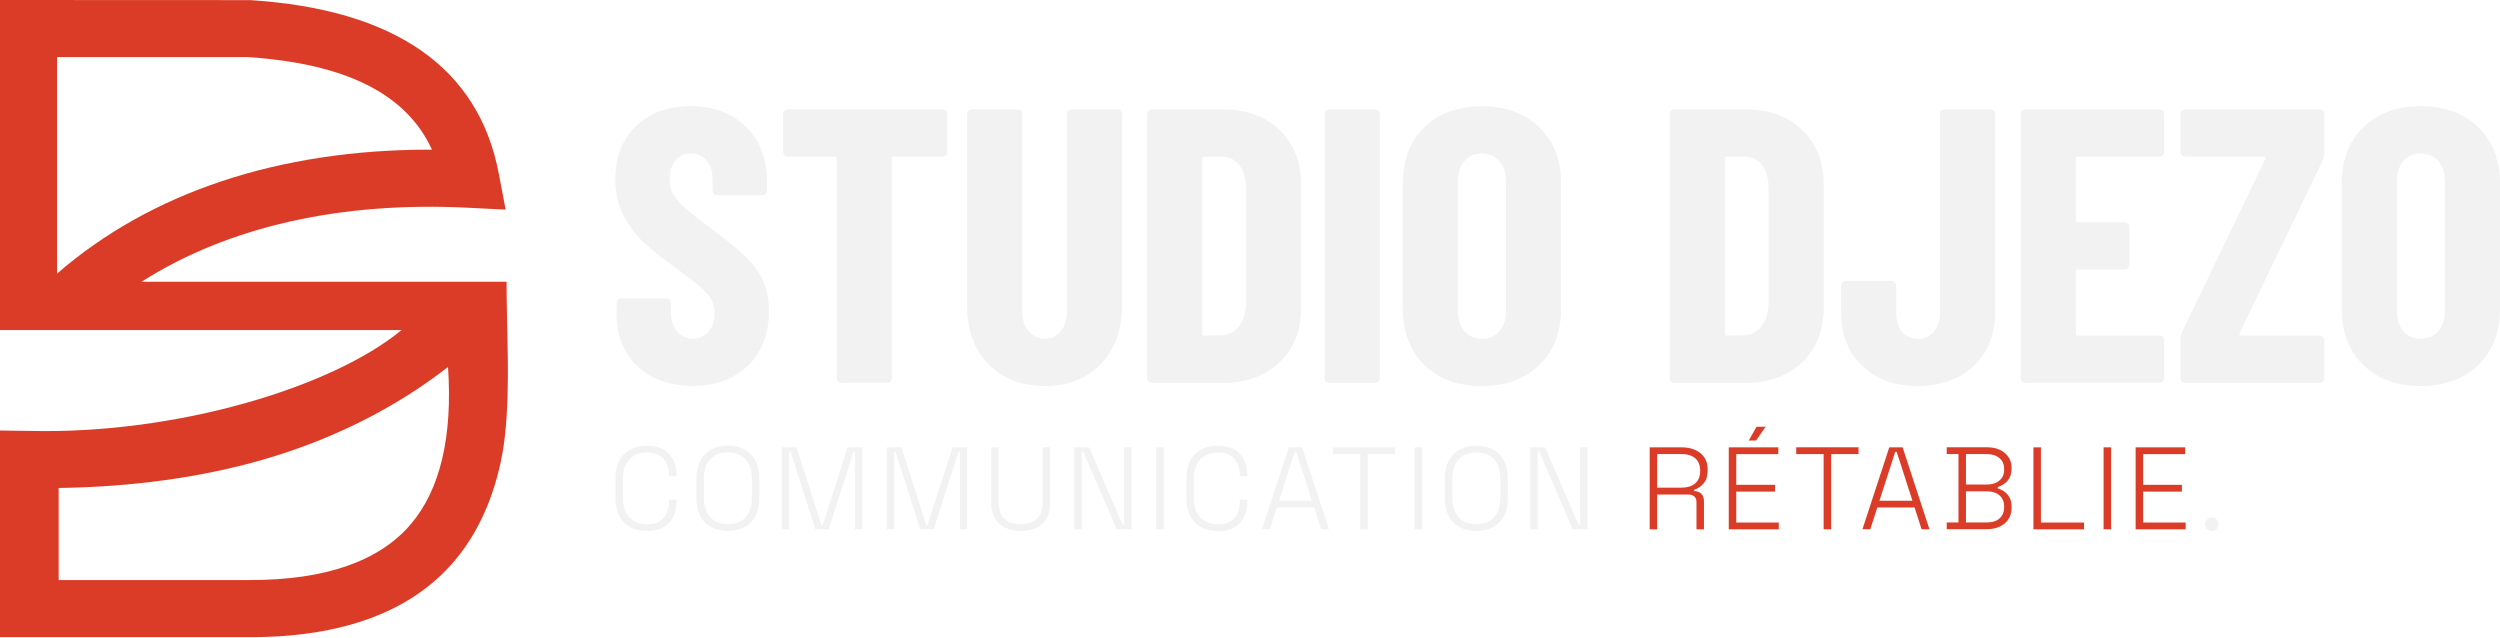
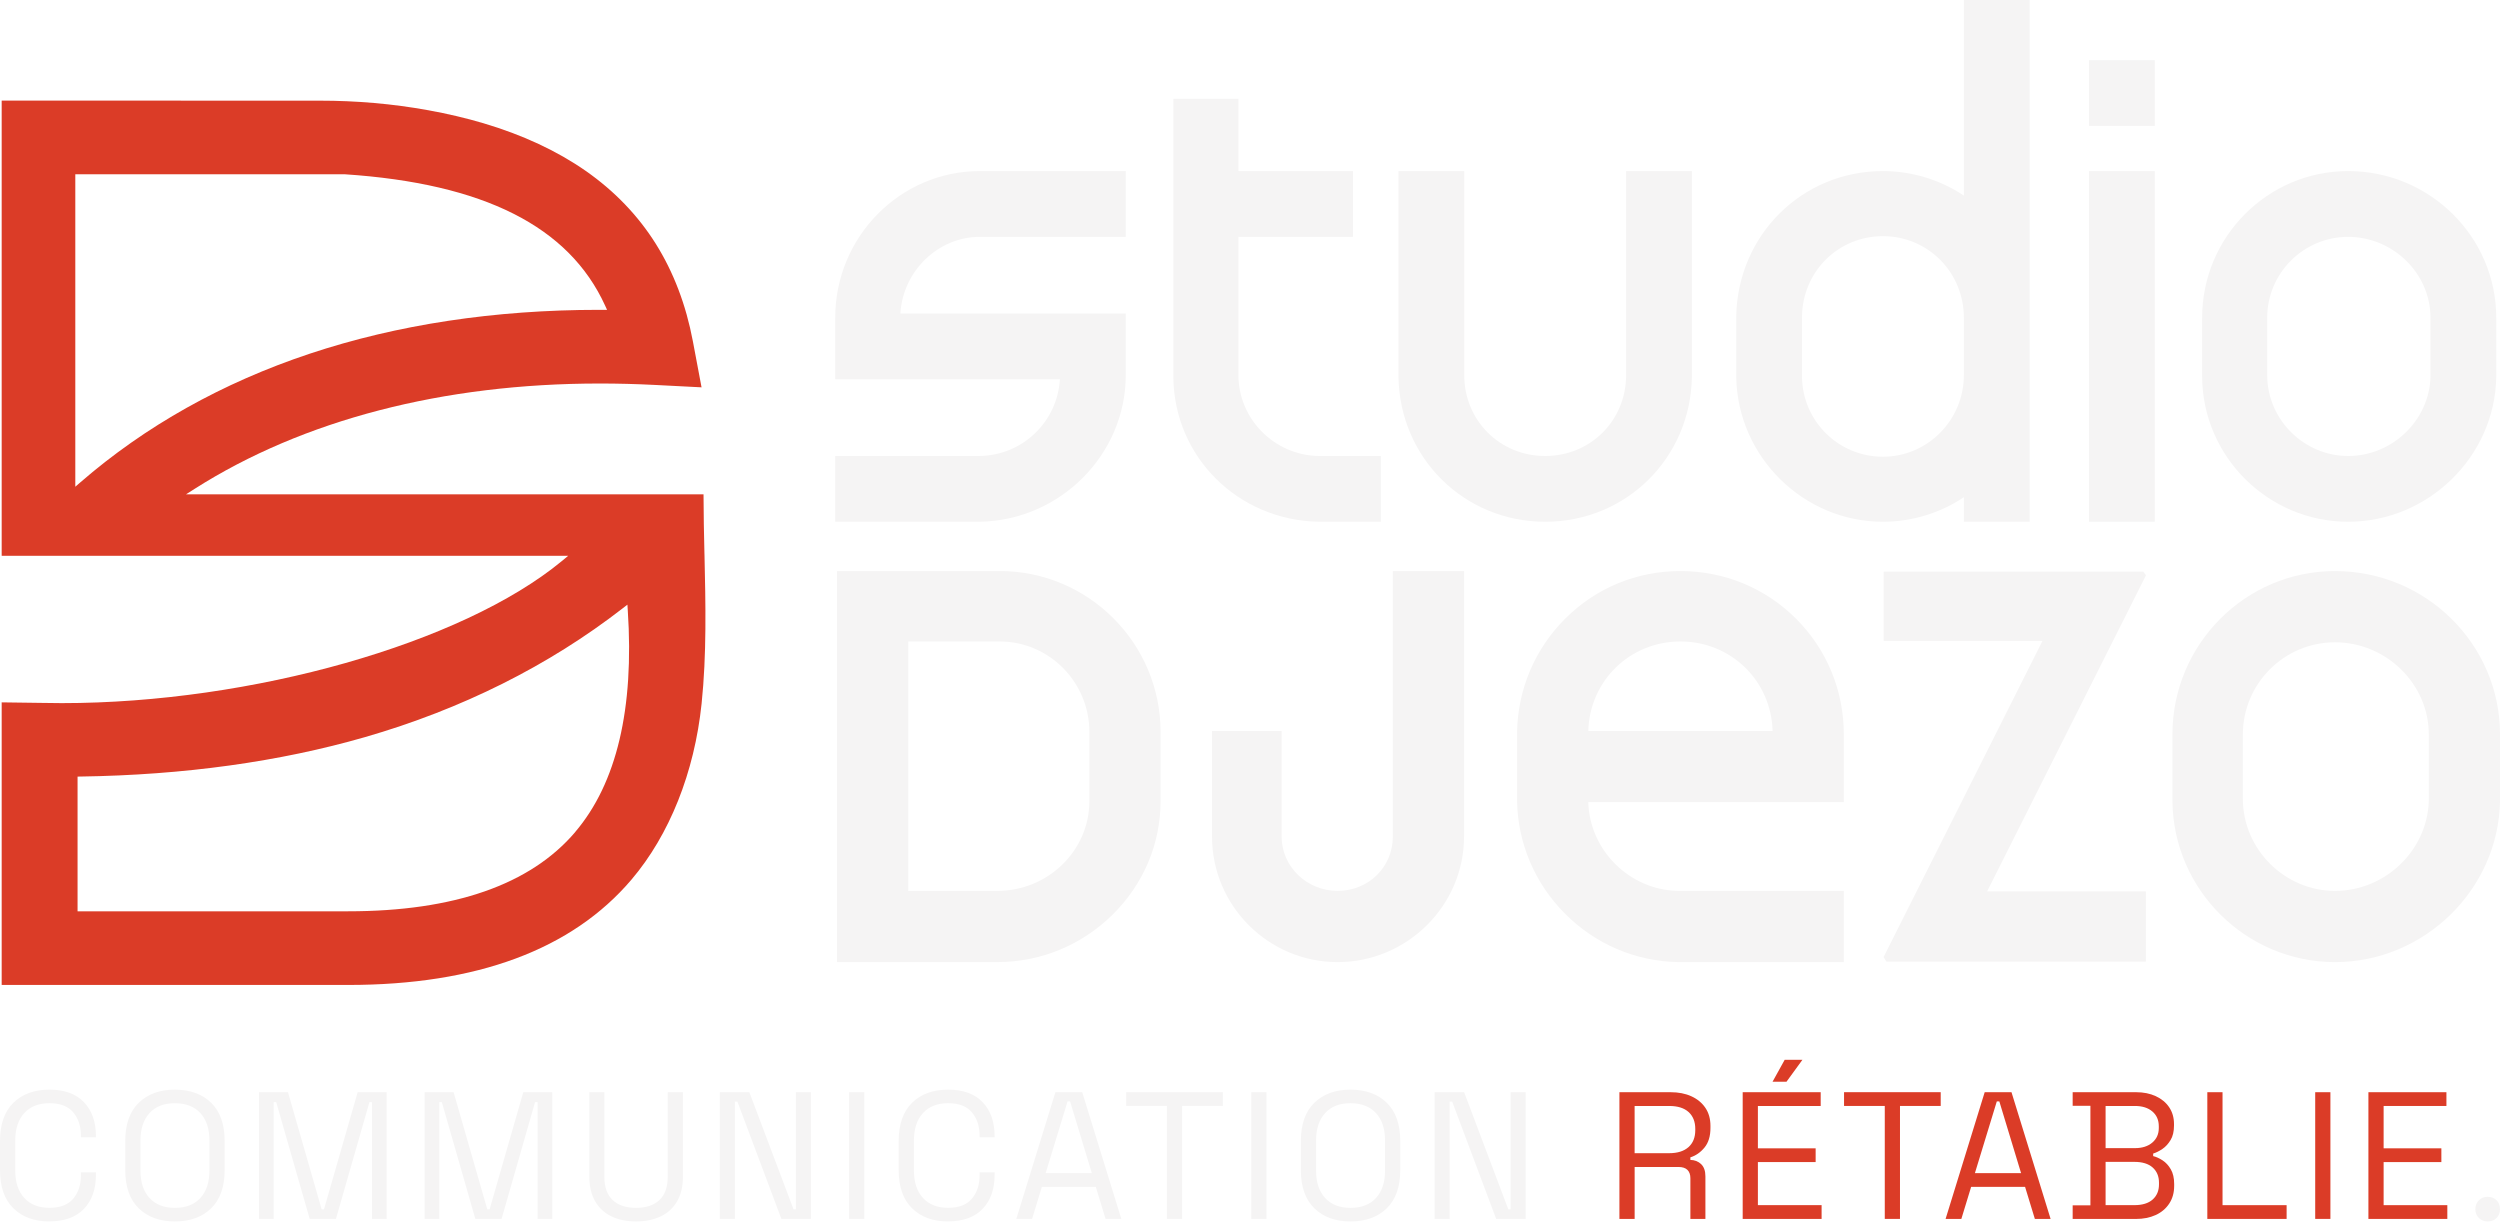
- <svg xmlns="http://www.w3.org/2000/svg" id="Calque_2" data-name="Calque 2" viewBox="0 0 436.86 111.34">
+ <svg xmlns="http://www.w3.org/2000/svg" id="Calque_2" data-name="Calque 2" viewBox="0 0 1073.63 524.55">
  <defs>
    <style>
      .cls-1 {
        fill: #db3c27;
      }

      .cls-2 {
-         fill: #f2f2f2;
-       }
- 
-       .cls-3 {
-         fill: #db3c27;
+         fill: #f5f4f4;
      }
    </style>
  </defs>
  <g id="Calque_1-2" data-name="Calque 1">
    <g>
      <g>
        <g>
-           <path class="cls-2" d="M114.03,65.89c-2-1.05-3.55-2.52-4.64-4.41-1.09-1.89-1.64-4.06-1.64-6.52v-1.98c0-.23.08-.42.24-.58.16-.16.35-.24.58-.24h7.85c.23,0,.42.08.58.24.16.16.24.35.24.58v1.5c0,1.41.36,2.55,1.09,3.41.73.87,1.64,1.3,2.73,1.3s2-.41,2.73-1.23c.73-.82,1.09-1.89,1.09-3.21s-.46-2.54-1.37-3.52c-.91-.98-2.69-2.42-5.33-4.34-2.28-1.64-4.12-3.1-5.53-4.37-1.41-1.27-2.62-2.85-3.62-4.71-1-1.87-1.5-4.03-1.5-6.49,0-3.87,1.21-6.97,3.62-9.29,2.41-2.32,5.6-3.48,9.56-3.48s7.23,1.21,9.66,3.62c2.44,2.41,3.65,5.58,3.65,9.49v1.64c0,.23-.08.42-.24.58-.16.16-.35.24-.58.24h-7.85c-.23,0-.42-.08-.58-.24-.16-.16-.24-.35-.24-.58v-1.84c0-1.41-.35-2.54-1.06-3.38-.71-.84-1.63-1.26-2.77-1.26s-1.98.4-2.66,1.19c-.68.8-1.02,1.9-1.02,3.31s.43,2.57,1.3,3.62c.86,1.05,2.57,2.5,5.12,4.37,2.82,2.1,4.95,3.79,6.39,5.09,1.43,1.3,2.55,2.73,3.35,4.3.8,1.57,1.2,3.45,1.2,5.63,0,4.01-1.23,7.2-3.69,9.56-2.46,2.37-5.69,3.55-9.7,3.55-2.64,0-4.96-.52-6.97-1.57Z" />
-           <path class="cls-2" d="M165.3,19.34c.16.16.24.35.24.58v6.62c0,.23-.08.42-.24.58-.16.16-.35.24-.58.24h-8.54c-.23,0-.34.11-.34.34v38.38c0,.23-.08.42-.24.58-.16.16-.35.24-.58.24h-7.99c-.23,0-.42-.08-.58-.24-.16-.16-.24-.35-.24-.58V27.71c0-.23-.11-.34-.34-.34h-8.2c-.23,0-.42-.08-.58-.24-.16-.16-.24-.35-.24-.58v-6.62c0-.23.08-.42.24-.58.16-.16.35-.24.58-.24h27.04c.23,0,.42.08.58.24Z" />
-           <path class="cls-2" d="M172.7,63.6c-2.48-2.57-3.72-6-3.72-10.28V19.92c0-.23.08-.42.24-.58s.35-.24.58-.24h7.99c.23,0,.42.08.58.24.16.16.24.35.24.58v34.35c0,1.46.36,2.64,1.09,3.55.73.91,1.68,1.37,2.87,1.37s2.13-.45,2.83-1.37c.71-.91,1.06-2.09,1.06-3.55V19.92c0-.23.08-.42.24-.58.16-.16.35-.24.58-.24h7.99c.23,0,.42.08.58.24.16.16.24.35.24.58v33.4c0,4.28-1.24,7.71-3.72,10.28-2.48,2.57-5.75,3.86-9.8,3.86s-7.39-1.29-9.87-3.86Z" />
-           <path class="cls-2" d="M200.7,66.67c-.16-.16-.24-.35-.24-.58V19.92c0-.23.08-.42.24-.58.16-.16.35-.24.58-.24h12.36c4.14,0,7.47,1.21,9.97,3.62,2.5,2.41,3.76,5.62,3.76,9.63v21.31c0,4.01-1.25,7.22-3.76,9.63-2.5,2.41-5.83,3.62-9.97,3.62h-12.36c-.23,0-.42-.08-.58-.24ZM210.43,58.65l3.07-.07c1.23-.04,2.23-.57,3.01-1.57.77-1,1.18-2.32,1.23-3.96v-20.08c0-1.73-.39-3.1-1.16-4.1-.77-1-1.82-1.5-3.14-1.5h-3c-.23,0-.34.11-.34.34v30.6c0,.23.11.34.34.34Z" />
-           <path class="cls-2" d="M231.72,66.67c-.16-.16-.24-.35-.24-.58V19.92c0-.23.08-.42.24-.58.16-.16.35-.24.58-.24h7.99c.23,0,.42.08.58.24.16.16.24.35.24.58v46.17c0,.23-.08.42-.24.58-.16.16-.35.24-.58.24h-7.99c-.23,0-.42-.08-.58-.24Z" />
-           <path class="cls-2" d="M248.89,63.77c-2.5-2.46-3.76-5.74-3.76-9.83v-21.85c0-4.1,1.25-7.38,3.76-9.83,2.5-2.46,5.85-3.69,10.04-3.69s7.55,1.23,10.07,3.69c2.53,2.46,3.79,5.74,3.79,9.83v21.85c0,4.1-1.26,7.38-3.79,9.83-2.53,2.46-5.89,3.69-10.07,3.69s-7.54-1.23-10.04-3.69ZM262,57.86c.77-.89,1.16-2.06,1.16-3.52v-22.67c0-1.46-.39-2.63-1.16-3.52-.77-.89-1.8-1.33-3.07-1.33s-2.29.44-3.04,1.33-1.13,2.06-1.13,3.52v22.67c0,1.46.38,2.63,1.13,3.52.75.89,1.76,1.33,3.04,1.33s2.3-.44,3.07-1.33Z" />
-           <path class="cls-2" d="M292.02,66.67c-.16-.16-.24-.35-.24-.58V19.92c0-.23.08-.42.24-.58.16-.16.35-.24.58-.24h12.36c4.14,0,7.47,1.21,9.97,3.62,2.5,2.41,3.76,5.62,3.76,9.63v21.31c0,4.01-1.25,7.22-3.76,9.63-2.5,2.41-5.83,3.62-9.97,3.62h-12.36c-.23,0-.42-.08-.58-.24ZM301.75,58.65l3.07-.07c1.23-.04,2.23-.57,3.01-1.57.77-1,1.18-2.32,1.23-3.96v-20.08c0-1.73-.39-3.1-1.16-4.1-.77-1-1.82-1.5-3.14-1.5h-3c-.23,0-.34.11-.34.34v30.6c0,.23.11.34.34.34Z" />
-           <path class="cls-2" d="M325.42,63.94c-2.46-2.34-3.69-5.45-3.69-9.32v-4.71c0-.23.08-.42.24-.58.16-.16.35-.24.58-.24h7.99c.23,0,.42.08.58.24.16.16.24.35.24.58v4.85c0,1.32.34,2.39,1.02,3.21.68.82,1.59,1.23,2.73,1.23s2.13-.41,2.83-1.23c.71-.82,1.06-1.89,1.06-3.21V19.92c0-.23.08-.42.24-.58.16-.16.35-.24.58-.24h7.99c.23,0,.42.08.58.24.16.16.24.35.24.58v34.69c0,3.87-1.24,6.98-3.72,9.32-2.48,2.35-5.75,3.52-9.8,3.52s-7.24-1.17-9.7-3.52Z" />
-           <path class="cls-2" d="M377.93,27.13c-.16.16-.35.24-.58.24h-14.27c-.23,0-.34.11-.34.34v10.79c0,.23.11.34.34.34h8.2c.23,0,.42.08.58.24.16.16.24.35.24.58v6.62c0,.23-.08.42-.24.58-.16.16-.35.24-.58.24h-8.2c-.23,0-.34.11-.34.34v10.86c0,.23.11.34.34.34h14.27c.23,0,.42.08.58.24.16.16.24.35.24.58v6.62c0,.23-.08.42-.24.58-.16.16-.35.24-.58.24h-23.43c-.23,0-.42-.08-.58-.24-.16-.16-.24-.35-.24-.58V19.92c0-.23.08-.42.24-.58.16-.16.35-.24.58-.24h23.43c.23,0,.42.08.58.24.16.16.24.35.24.58v6.62c0,.23-.08.42-.24.58Z" />
-           <path class="cls-2" d="M381.27,66.67c-.16-.16-.24-.35-.24-.58v-6.9c0-.36.07-.71.2-1.02l14.62-30.39c.04-.14.04-.24,0-.31-.05-.07-.14-.1-.27-.1h-13.73c-.23,0-.42-.08-.58-.24-.16-.16-.24-.35-.24-.58v-6.62c0-.23.08-.42.24-.58.16-.16.35-.24.58-.24h23.49c.23,0,.42.08.58.24.16.16.24.35.24.58v6.9c0,.32-.07.66-.2,1.02l-14.62,30.39c-.05.14-.05.24,0,.31.04.07.14.1.27.1h13.73c.23,0,.42.08.58.24.16.16.24.35.24.58v6.62c0,.23-.08.42-.24.58-.16.16-.35.24-.58.24h-23.49c-.23,0-.42-.08-.58-.24Z" />
-           <path class="cls-2" d="M412.96,63.77c-2.5-2.46-3.76-5.74-3.76-9.83v-21.85c0-4.1,1.25-7.38,3.76-9.83,2.5-2.46,5.85-3.69,10.04-3.69s7.55,1.23,10.07,3.69c2.53,2.46,3.79,5.74,3.79,9.83v21.85c0,4.1-1.26,7.38-3.79,9.83-2.53,2.46-5.89,3.69-10.07,3.69s-7.54-1.23-10.04-3.69ZM426.07,57.86c.77-.89,1.16-2.06,1.16-3.52v-22.67c0-1.46-.39-2.63-1.16-3.52-.77-.89-1.8-1.33-3.07-1.33s-2.29.44-3.04,1.33-1.13,2.06-1.13,3.52v22.67c0,1.46.38,2.63,1.13,3.52.75.89,1.76,1.33,3.04,1.33s2.3-.44,3.07-1.33Z" />
+           <path class="cls-2" d="M21.22,524.55c-6.48,0-11.63-1.88-15.47-5.64-3.84-3.76-5.75-9.24-5.75-16.44v-12.44c0-7.2,1.92-12.68,5.75-16.44,3.83-3.76,8.99-5.64,15.47-5.64s11.36,1.79,14.81,5.36c3.45,3.58,5.17,8.47,5.17,14.69v.39h-6.45v-.62c0-4.09-1.1-7.45-3.3-10.07-2.2-2.62-5.61-3.93-10.22-3.93s-8.21,1.41-10.8,4.24c-2.59,2.83-3.89,6.78-3.89,11.85v12.75c0,5.08,1.29,9.03,3.89,11.85,2.59,2.83,6.19,4.24,10.8,4.24s8.02-1.31,10.22-3.93c2.2-2.62,3.3-5.97,3.3-10.07v-1.24h6.45v1.01c0,6.22-1.72,11.12-5.17,14.69-3.45,3.58-8.38,5.36-14.81,5.36Z" />
+           <path class="cls-2" d="M75.09,524.55c-6.48,0-11.65-1.88-15.51-5.64-3.86-3.76-5.79-9.24-5.79-16.44v-12.44c0-7.2,1.93-12.68,5.79-16.44,3.86-3.76,9.03-5.64,15.51-5.64s11.73,1.88,15.59,5.64c3.86,3.76,5.79,9.24,5.79,16.44v12.44c0,7.2-1.93,12.68-5.79,16.44-3.86,3.76-9.05,5.64-15.59,5.64ZM75.09,518.72c4.72,0,8.37-1.41,10.96-4.24,2.59-2.82,3.89-6.75,3.89-11.78v-12.9c0-5.03-1.29-8.95-3.89-11.78-2.59-2.82-6.24-4.24-10.96-4.24s-8.29,1.41-10.88,4.24c-2.59,2.83-3.89,6.75-3.89,11.78v12.9c0,5.03,1.29,8.95,3.89,11.78,2.59,2.83,6.22,4.24,10.88,4.24Z" />
+           <path class="cls-2" d="M111.23,523.46v-54.41h12.44l14.46,50.29h1.01l14.46-50.29h12.44v54.41h-6.3v-50.14h-1.09l-14.38,50.14h-11.27l-14.38-50.14h-1.09v50.14h-6.3Z" />
+           <path class="cls-2" d="M182.36,523.46v-54.41h12.44l14.46,50.29h1.01l14.46-50.29h12.44v54.41h-6.3v-50.14h-1.09l-14.38,50.14h-11.27l-14.38-50.14h-1.09v50.14h-6.3Z" />
+           <path class="cls-2" d="M273.15,524.55c-4.04,0-7.57-.73-10.57-2.18-3.01-1.45-5.34-3.61-7-6.49-1.66-2.88-2.49-6.41-2.49-10.61v-36.22h6.45v36.3c0,4.46,1.19,7.8,3.58,10.03,2.38,2.23,5.72,3.34,10.03,3.34s7.64-1.11,10.03-3.34c2.38-2.23,3.58-5.57,3.58-10.03v-36.3h6.53v36.22c0,4.2-.83,7.73-2.49,10.61-1.66,2.88-4,5.04-7.04,6.49-3.03,1.45-6.57,2.18-10.61,2.18Z" />
+           <path class="cls-2" d="M309.14,523.46v-54.41h12.67l18.97,50.29h1.01v-50.29h6.45v54.41h-12.67l-18.89-50.37h-1.09v50.37h-6.45Z" />
+           <path class="cls-2" d="M364.64,523.46v-54.41h6.53v54.41h-6.53Z" />
+           <path class="cls-2" d="M407.16,524.55c-6.48,0-11.63-1.88-15.47-5.64-3.84-3.76-5.75-9.24-5.75-16.44v-12.44c0-7.2,1.92-12.68,5.75-16.44,3.83-3.76,8.99-5.64,15.47-5.64s11.36,1.79,14.81,5.36c3.45,3.58,5.17,8.47,5.17,14.69v.39h-6.45v-.62c0-4.09-1.1-7.45-3.3-10.07-2.2-2.62-5.61-3.93-10.22-3.93s-8.21,1.41-10.8,4.24c-2.59,2.83-3.89,6.78-3.89,11.85v12.75c0,5.08,1.29,9.03,3.89,11.85,2.59,2.83,6.19,4.24,10.8,4.24s8.02-1.31,10.22-3.93c2.2-2.62,3.3-5.97,3.3-10.07v-1.24h6.45v1.01c0,6.22-1.72,11.12-5.17,14.69-3.45,3.58-8.38,5.36-14.81,5.36Z" />
+           <path class="cls-2" d="M436.46,523.46l16.79-54.41h11.51l16.79,54.41h-6.76l-4.2-13.76h-23.16l-4.2,13.76h-6.76ZM449.06,503.79h19.82l-9.33-30.78h-1.09l-9.4,30.78Z" />
+           <path class="cls-2" d="M501.14,523.46v-48.51h-17.49v-5.91h41.51v5.91h-17.49v48.51h-6.53Z" />
+           <path class="cls-2" d="M537.36,523.46v-54.41h6.53v54.41h-6.53Z" />
+           <path class="cls-2" d="M579.96,524.55c-6.48,0-11.65-1.88-15.51-5.64-3.86-3.76-5.79-9.24-5.79-16.44v-12.44c0-7.2,1.93-12.68,5.79-16.44,3.86-3.76,9.03-5.64,15.51-5.64s11.73,1.88,15.59,5.64c3.86,3.76,5.79,9.24,5.79,16.44v12.44c0,7.2-1.93,12.68-5.79,16.44-3.86,3.76-9.05,5.64-15.59,5.64ZM579.96,518.72c4.72,0,8.37-1.41,10.96-4.24,2.59-2.82,3.89-6.75,3.89-11.78v-12.9c0-5.03-1.29-8.95-3.89-11.78-2.59-2.82-6.24-4.24-10.96-4.24s-8.29,1.41-10.88,4.24c-2.59,2.83-3.89,6.75-3.89,11.78v12.9c0,5.03,1.29,8.95,3.89,11.78,2.59,2.83,6.22,4.24,10.88,4.24Z" />
+           <path class="cls-2" d="M616.1,523.46v-54.41h12.67l18.97,50.29h1.01v-50.29h6.45v54.41h-12.67l-18.89-50.37h-1.09v50.37h-6.45Z" />
        </g>
        <g>
-           <path class="cls-2" d="M113.07,92.78c-1.68,0-3.02-.49-4.02-1.48-1-.99-1.5-2.44-1.5-4.35v-3.23c0-1.91.5-3.36,1.5-4.35,1-.99,2.34-1.48,4.02-1.48s2.94.47,3.82,1.4,1.32,2.21,1.32,3.82v.1h-1.31v-.14c0-1.17-.31-2.13-.93-2.87-.62-.74-1.59-1.12-2.89-1.12s-2.36.4-3.1,1.21c-.74.81-1.12,1.94-1.12,3.4v3.31c0,1.46.37,2.59,1.12,3.4.74.81,1.78,1.21,3.1,1.21s2.27-.37,2.89-1.12c.62-.74.93-1.7.93-2.87v-.31h1.31v.27c0,1.61-.44,2.88-1.32,3.82s-2.15,1.4-3.82,1.4Z" />
-           <path class="cls-2" d="M127.19,92.78c-1.68,0-3.02-.49-4.01-1.48-1-.99-1.49-2.44-1.49-4.35v-3.23c0-1.91.5-3.36,1.49-4.35,1-.99,2.33-1.48,4.01-1.48s3.02.49,4.01,1.48c1,.99,1.49,2.44,1.49,4.35v3.23c0,1.91-.5,3.36-1.49,4.35-1,.99-2.33,1.48-4.01,1.48ZM127.19,91.59c1.34,0,2.37-.4,3.1-1.21.73-.8,1.1-1.94,1.1-3.4v-3.31c0-1.46-.37-2.59-1.1-3.4-.73-.8-1.76-1.21-3.1-1.21s-2.35.4-3.09,1.21c-.74.81-1.11,1.94-1.11,3.4v3.31c0,1.46.37,2.59,1.11,3.4.74.81,1.77,1.21,3.09,1.21Z" />
-           <path class="cls-2" d="M136.63,92.49v-14.32h2.56l4.34,13.55h.25l4.34-13.55h2.56v14.32h-1.27v-13.55h-.25l-4.34,13.55h-2.33l-4.34-13.55h-.25v13.55h-1.27Z" />
-           <path class="cls-2" d="M154.96,92.49v-14.32h2.56l4.34,13.55h.25l4.34-13.55h2.56v14.32h-1.27v-13.55h-.25l-4.34,13.55h-2.33l-4.34-13.55h-.25v13.55h-1.27Z" />
-           <path class="cls-2" d="M178.36,92.78c-1.02,0-1.92-.18-2.69-.54-.77-.36-1.37-.91-1.81-1.65-.44-.74-.65-1.66-.65-2.78v-9.64h1.31v9.64c0,1.28.34,2.23,1.01,2.86.68.62,1.62.93,2.83.93s2.16-.31,2.83-.93c.68-.62,1.01-1.57,1.01-2.86v-9.64h1.31v9.64c0,1.12-.21,2.05-.64,2.78-.43.74-1.03,1.29-1.81,1.65-.78.36-1.68.54-2.7.54Z" />
-           <path class="cls-2" d="M187.73,92.49v-14.32h2.6l5.85,13.55h.25v-13.55h1.31v14.32h-2.6l-5.85-13.57h-.25v13.57h-1.31Z" />
-           <path class="cls-2" d="M202.04,92.49v-14.32h1.31v14.32h-1.31Z" />
-           <path class="cls-2" d="M212.83,92.78c-1.68,0-3.02-.49-4.02-1.48-1-.99-1.5-2.44-1.5-4.35v-3.23c0-1.91.5-3.36,1.5-4.35,1-.99,2.34-1.48,4.02-1.48s2.94.47,3.82,1.4,1.32,2.21,1.32,3.82v.1h-1.31v-.14c0-1.17-.31-2.13-.93-2.87-.62-.74-1.59-1.12-2.89-1.12s-2.36.4-3.1,1.21c-.74.81-1.12,1.94-1.12,3.4v3.31c0,1.46.37,2.59,1.12,3.4.74.81,1.78,1.21,3.1,1.21s2.27-.37,2.89-1.12c.62-.74.93-1.7.93-2.87v-.31h1.31v.27c0,1.61-.44,2.88-1.32,3.82s-2.15,1.4-3.82,1.4Z" />
-           <path class="cls-2" d="M220.52,92.49l4.69-14.32h2.33l4.69,14.32h-1.37l-1.23-3.81h-6.51l-1.23,3.81h-1.37ZM223.49,87.5h5.77l-2.76-8.55h-.25l-2.76,8.55Z" />
-           <path class="cls-2" d="M237.7,92.49v-13.14h-4.79v-1.19h10.89v1.19h-4.79v13.14h-1.31Z" />
-           <path class="cls-2" d="M247.2,92.49v-14.32h1.31v14.32h-1.31Z" />
-           <path class="cls-2" d="M257.98,92.78c-1.68,0-3.02-.49-4.01-1.48-1-.99-1.49-2.44-1.49-4.35v-3.23c0-1.91.5-3.36,1.49-4.35,1-.99,2.33-1.48,4.01-1.48s3.02.49,4.01,1.48c1,.99,1.49,2.44,1.49,4.35v3.23c0,1.91-.5,3.36-1.49,4.35-1,.99-2.33,1.48-4.01,1.48ZM257.98,91.59c1.34,0,2.37-.4,3.1-1.21.73-.8,1.1-1.94,1.1-3.4v-3.31c0-1.46-.37-2.59-1.1-3.4-.73-.8-1.76-1.21-3.1-1.21s-2.35.4-3.09,1.21c-.74.81-1.11,1.94-1.11,3.4v3.31c0,1.46.37,2.59,1.11,3.4.74.81,1.77,1.21,3.09,1.21Z" />
-           <path class="cls-2" d="M267.41,92.49v-14.32h2.6l5.85,13.55h.25v-13.55h1.31v14.32h-2.6l-5.85-13.57h-.25v13.57h-1.31Z" />
-           <path class="cls-3" d="M288.27,92.49v-14.32h5.61c.89,0,1.67.15,2.34.45.67.3,1.21.73,1.6,1.3.39.57.58,1.25.58,2.06v.21c0,.97-.23,1.73-.7,2.28s-1.01.92-1.64,1.09v.25c.48.01.88.16,1.21.45.33.29.49.74.49,1.37v4.87h-1.31v-4.73c0-.44-.12-.77-.36-1-.24-.23-.6-.35-1.07-.35h-5.44v6.08h-1.31ZM289.58,85.22h4.17c1.06,0,1.89-.25,2.47-.75.58-.5.87-1.21.87-2.14v-.1c0-.93-.28-1.64-.85-2.14-.57-.5-1.39-.75-2.49-.75h-4.17v5.87Z" />
-           <path class="cls-3" d="M302.09,92.49v-14.32h8.66v1.19h-7.35v5.36h6.77v1.19h-6.77v5.4h7.43v1.19h-8.74ZM305.59,76.98l1.35-2.41h1.6l-1.68,2.41h-1.27Z" />
-           <path class="cls-3" d="M318.67,92.49v-13.14h-4.79v-1.19h10.89v1.19h-4.79v13.14h-1.31Z" />
-           <path class="cls-3" d="M325.45,92.49l4.69-14.32h2.33l4.69,14.32h-1.37l-1.23-3.81h-6.51l-1.23,3.81h-1.37ZM328.42,87.5h5.77l-2.76-8.55h-.25l-2.76,8.55Z" />
-           <path class="cls-3" d="M340.18,92.49v-1.19h2.05v-11.95h-2.05v-1.19h7.1c.82,0,1.55.15,2.19.45s1.14.72,1.5,1.26.54,1.16.54,1.87v.16c0,.67-.13,1.22-.39,1.66-.26.44-.57.78-.94,1.02-.37.25-.73.42-1.08.53v.25c.35.08.72.25,1.09.5s.69.6.94,1.03.38.99.38,1.66v.2c0,.78-.19,1.45-.56,2-.38.56-.89.99-1.53,1.28-.65.29-1.38.44-2.2.44h-7.04ZM343.54,84.67h3.64c.94,0,1.68-.24,2.22-.71.54-.47.81-1.09.81-1.85v-.2c0-.76-.27-1.38-.81-1.85-.54-.47-1.28-.71-2.22-.71h-3.64v5.32ZM343.54,91.3h3.56c1.02,0,1.8-.24,2.32-.72.53-.48.79-1.12.79-1.92v-.16c0-.8-.26-1.45-.79-1.92-.52-.48-1.3-.72-2.32-.72h-3.56v5.44Z" />
-           <path class="cls-3" d="M355.33,92.49v-14.32h1.31v13.14h7.53v1.19h-8.84Z" />
-           <path class="cls-3" d="M367.59,92.49v-14.32h1.31v14.32h-1.31Z" />
-           <path class="cls-3" d="M373.19,92.49v-14.32h8.66v1.19h-7.35v5.36h6.77v1.19h-6.77v5.4h7.43v1.19h-8.74Z" />
-           <path class="cls-2" d="M386.5,92.78c-.34,0-.62-.11-.84-.33-.22-.22-.33-.5-.33-.84s.11-.62.33-.84.5-.33.84-.33.62.11.84.33c.22.22.33.5.33.84s-.11.62-.33.84-.5.33-.84.33Z" />
+           <path class="cls-1" d="M695.46,523.46v-54.41h22c3.37,0,6.33.58,8.9,1.75,2.57,1.17,4.57,2.83,6.02,4.97,1.45,2.15,2.18,4.73,2.18,7.73v.86c0,3.58-.86,6.4-2.57,8.47-1.71,2.07-3.73,3.47-6.06,4.2v1.09c1.87.05,3.41.66,4.63,1.83,1.22,1.17,1.83,2.91,1.83,5.25v18.27h-6.45v-17.49c0-1.55-.43-2.75-1.28-3.58-.85-.83-2.14-1.24-3.85-1.24h-18.81v22.31h-6.53ZM701.99,495.24h14.85c3.58,0,6.33-.87,8.28-2.6,1.94-1.73,2.92-4.16,2.92-7.27v-.54c0-3.11-.96-5.53-2.88-7.27-1.92-1.74-4.69-2.6-8.32-2.6h-14.85v20.29Z" />
+           <path class="cls-1" d="M748.4,523.46v-54.41h33.5v5.91h-26.97v18.19h24.8v5.91h-24.8v18.5h27.36v5.91h-33.89ZM761.23,464.54l5.21-9.41h7.62l-6.84,9.41h-5.98Z" />
+           <path class="cls-1" d="M809.42,523.46v-48.51h-17.49v-5.91h41.51v5.91h-17.49v48.51h-6.53Z" />
+           <path class="cls-1" d="M835.54,523.46l16.79-54.41h11.51l16.79,54.41h-6.76l-4.2-13.76h-23.16l-4.2,13.76h-6.76ZM848.13,503.79h19.82l-9.33-30.78h-1.09l-9.4,30.78Z" />
+           <path class="cls-1" d="M890.11,523.46v-5.83h7.62v-42.75h-7.62v-5.83h27.28c3.16,0,5.97.57,8.43,1.71,2.46,1.14,4.38,2.73,5.75,4.78,1.37,2.05,2.06,4.44,2.06,7.19v.62c0,2.54-.49,4.63-1.48,6.26-.99,1.63-2.15,2.9-3.5,3.81-1.35.91-2.67,1.57-3.97,1.98v1.09c1.29.31,2.64.92,4.04,1.83,1.4.91,2.58,2.19,3.54,3.85.96,1.66,1.44,3.76,1.44,6.3v.78c0,2.95-.71,5.51-2.14,7.66-1.42,2.15-3.37,3.78-5.83,4.9-2.46,1.11-5.27,1.67-8.43,1.67h-27.21ZM904.25,493.07h12.59c3.11,0,5.6-.79,7.46-2.37,1.86-1.58,2.8-3.67,2.8-6.26v-.78c0-2.64-.92-4.75-2.76-6.33-1.84-1.58-4.34-2.37-7.5-2.37h-12.59v18.11ZM904.25,517.55h12.36c3.42,0,6.04-.8,7.85-2.41,1.81-1.6,2.72-3.78,2.72-6.53v-.7c0-2.75-.91-4.92-2.72-6.53-1.81-1.61-4.43-2.41-7.85-2.41h-12.36v18.58Z" />
+           <path class="cls-1" d="M947.94,523.46v-54.41h6.53v48.51h27.52v5.91h-34.05Z" />
+           <path class="cls-1" d="M994.27,523.46v-54.41h6.53v54.41h-6.53Z" />
+           <path class="cls-1" d="M1017.12,523.46v-54.41h33.5v5.91h-26.97v18.19h24.8v5.91h-24.8v18.5h27.36v5.91h-33.89Z" />
        </g>
+         <path class="cls-2" d="M1068.34,524.55c-1.5,0-2.76-.49-3.77-1.48-1.01-.98-1.52-2.25-1.52-3.81s.51-2.82,1.52-3.81c1.01-.98,2.27-1.48,3.77-1.48s2.82.49,3.81,1.48c.98.99,1.48,2.25,1.48,3.81s-.49,2.83-1.48,3.81c-.98.98-2.25,1.48-3.81,1.48Z" />
      </g>
-       <path class="cls-1" d="M88.52,49.23H24.74c15.13-9.63,34.79-14.08,57.27-12.92l6.35.32-1.19-6.23C83.68,11.87,69.07,1.64,43.73.02L0,0v57.68h70.16c-12.14,10.02-39.26,18.21-64.82,17.62l-5.34-.07v36.11h43.71c16.18,0,28.19-4.47,35.7-13.31,5.2-6.12,8.03-14.29,8.86-22.21.91-8.76.25-17.78.25-26.59ZM9.97,9.97h33.28c17.19,1.14,27.78,6.44,32.23,16.18h-.41c-26.34,0-48.71,7.44-65.1,21.66V9.97ZM71.81,91.57c-5.52,6.51-14.97,9.79-28.1,9.79H10.25v-16.09c12.94-.18,24.92-1.85,35.65-4.93,12.17-3.52,23.05-8.97,32.39-16.21.82,12.19-1.37,21.41-6.48,27.44Z" />
+       <path class="cls-1" d="M302.53,238.07c-.19-8.47-.39-17.21-.4-25.78H79.88l3.78-2.4c46.53-29.56,106.67-45.19,173.92-45.19,7.74,0,15.69.21,23.62.61l20.08,1.03-3.72-19.76c-2.95-15.67-8.33-29.77-15.96-41.92-7.62-12.13-17.71-22.63-29.98-31.21-12.3-8.6-27.11-15.51-44.02-20.53-7.42-2.2-15.33-4.06-23.68-5.58-15.35-2.79-30.94-4.11-46.54-4.11l-136.66-.03v195.5h243.28l-2.79,2.31c-42.82,35.32-133.11,60.95-214.7,60.95-2.94,0-5.9-.03-8.79-.1l-17-.23v121.36h148.81c55.21,0,96.14-15.22,121.64-45.22,16.35-19.23,27.05-46.06,30.13-75.55,2.21-21.12,1.72-43,1.24-64.16ZM32.34,209.03V74.84h115.72c59.7,3.97,96.27,22.41,111.8,56.38l.84,1.84h-3.44c-44.89,0-86.68,6.34-124.22,18.83-37.49,12.48-70.65,31.08-98.55,55.27l-2.15,1.87ZM247.06,357.29c-19.22,22.61-52.04,34.07-97.56,34.07H33.31v-57.85l1.28-.02c44.35-.65,85.44-6.35,122.11-16.92,41.62-12.01,78.91-30.65,110.81-55.4l1.93-1.5.16,2.44c2.81,42.24-4.78,74.26-22.56,95.17Z" />
+       <g>
+         <path class="cls-2" d="M420.78,224.07c34.56-.62,62.68-28.89,62.68-63v-26.42h-96.79c1.07-18.24,16.18-32.93,34.1-32.93h62.69v-28.25h-62.69c-34.23,0-62.08,28.26-62.08,63v26.42h96.48c-1.07,18.25-16.02,32.64-34.41,32.93h-62.08v28.24h62.09Z" />
+         <path class="cls-2" d="M566.29,224.07h26.72v-28.24h-26.71c-19-.3-34.46-15.89-34.46-34.76v-59.35h49.19v-28.25h-49.19v-31.05h-27.94v119.57c.32,34.17,27.71,61.44,62.39,62.07Z" />
+         <path class="cls-2" d="M663.58,224.07c34.69,0,62.37-27.26,63-62.08v-88.52h-28.24v87.6c0,19.49-15.27,34.76-34.76,34.76s-34.76-15.27-34.76-34.76v-87.6h-28.24v88.54c.63,34.8,28.3,62.06,63,62.06Z" />
+         <path class="cls-2" d="M843.39,0v84.02c-10.1-6.81-22.37-10.55-34.76-10.55-34.7,0-62.37,27.4-63,62.39v26.15c.63,34.22,28.89,62.06,63,62.06,12.39,0,24.66-3.74,34.76-10.55v10.55h28.25V0h-28.25ZM843.39,161.07c0,19.34-15.59,35.07-34.76,35.07s-34.45-15.32-34.76-34.14v-26.12c.3-19.32,15.57-34.46,34.76-34.46s34.76,15.4,34.76,35.06v24.59Z" />
+         <rect class="cls-2" x="897.12" y="25.83" width="28.25" height="28.24" />
+         <rect class="cls-2" x="897.12" y="73.47" width="28.25" height="150.6" />
+         <path class="cls-2" d="M1008.41,73.47c-34.57,0-62.7,28.26-62.7,63v25.53c.31,34.22,28.44,62.07,62.7,62.07s62.99-27.84,63.61-62.08v-25.52c0-34.74-28.54-63-63.61-63ZM1043.78,161.96c-.6,18.67-16.47,33.87-35.37,33.87s-34.76-15.59-34.76-34.76v-24.59c0-19.16,15.59-34.76,34.76-34.76s35.37,15.59,35.37,34.76v25.49Z" />
+         <path class="cls-2" d="M429.28,245.24h-69.82v167.93h68.79c18.63,0,36.23-7.23,49.54-20.36,13.3-13.12,20.62-30.44,20.62-48.77v-29.68c0-38.12-31.01-69.13-69.13-69.13ZM467.83,344.05c0,21.25-17.75,38.55-39.58,38.55h-38.2v-107.12h39.24c21.25,0,38.55,17.45,38.55,38.89v29.68Z" />
+         <path class="cls-2" d="M598.16,245.24v113.99c0,13.1-10.41,23.36-23.71,23.36s-24.06-10.48-24.06-23.36v-45.31h-29.89v45.31c0,29.75,24.2,53.95,53.95,53.95s54.29-24.2,54.29-53.95v-113.99h-30.58Z" />
+         <path class="cls-2" d="M791.83,315.4c0-18.81-7.28-36.45-20.49-49.67-13.21-13.21-30.86-20.49-49.67-20.49s-36.24,7.23-49.41,20.36c-13.05,13-20.42,30.31-20.75,48.76v29.69c.34,18.19,7.66,35.37,20.62,48.37,13,13.05,30.23,20.42,48.5,20.75h71.2v-30.58h-71.2c-20.75-.34-37.95-17.38-38.54-38.1h109.73v-29.1ZM682.1,313.92c.58-21.6,17.88-38.44,39.57-38.44s38.99,16.85,39.57,38.44h-79.15Z" />
+         <polygon class="cls-2" points="921.6 247.05 920.42 245.47 808.95 245.47 808.95 275.25 877.14 275.25 808.97 410.9 808.92 411.01 810.09 412.95 921.56 412.95 921.56 382.82 853.37 382.82 921.54 247.17 921.6 247.05" />
+         <path class="cls-2" d="M1002.78,245.24c-38.5,0-69.82,31.47-69.82,70.16v28.65c.35,38.12,31.67,69.13,69.82,69.13s70.16-31.01,70.86-69.12v-28.65c0-38.69-31.79-70.16-70.86-70.16ZM1043.05,344.05c-.69,21.25-18.75,38.55-40.27,38.55s-39.58-17.76-39.58-39.58v-27.61c0-21.82,17.75-39.58,39.58-39.58s40.27,17.75,40.27,39.58v28.65Z" />
+       </g>
    </g>
  </g>
</svg>
